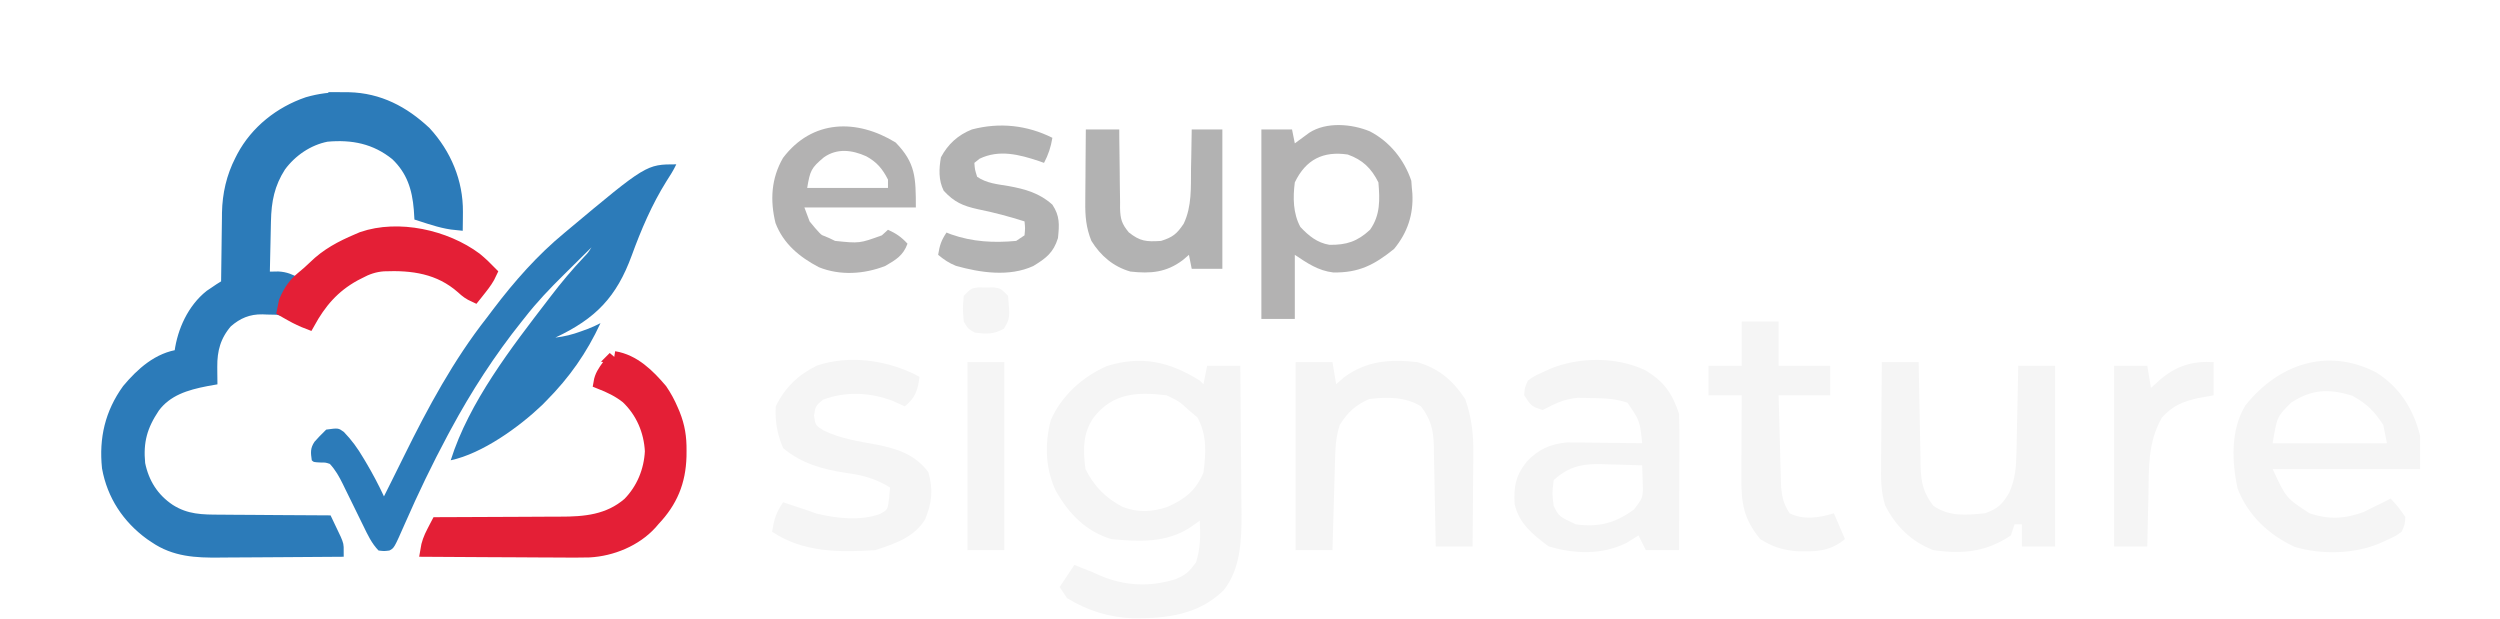
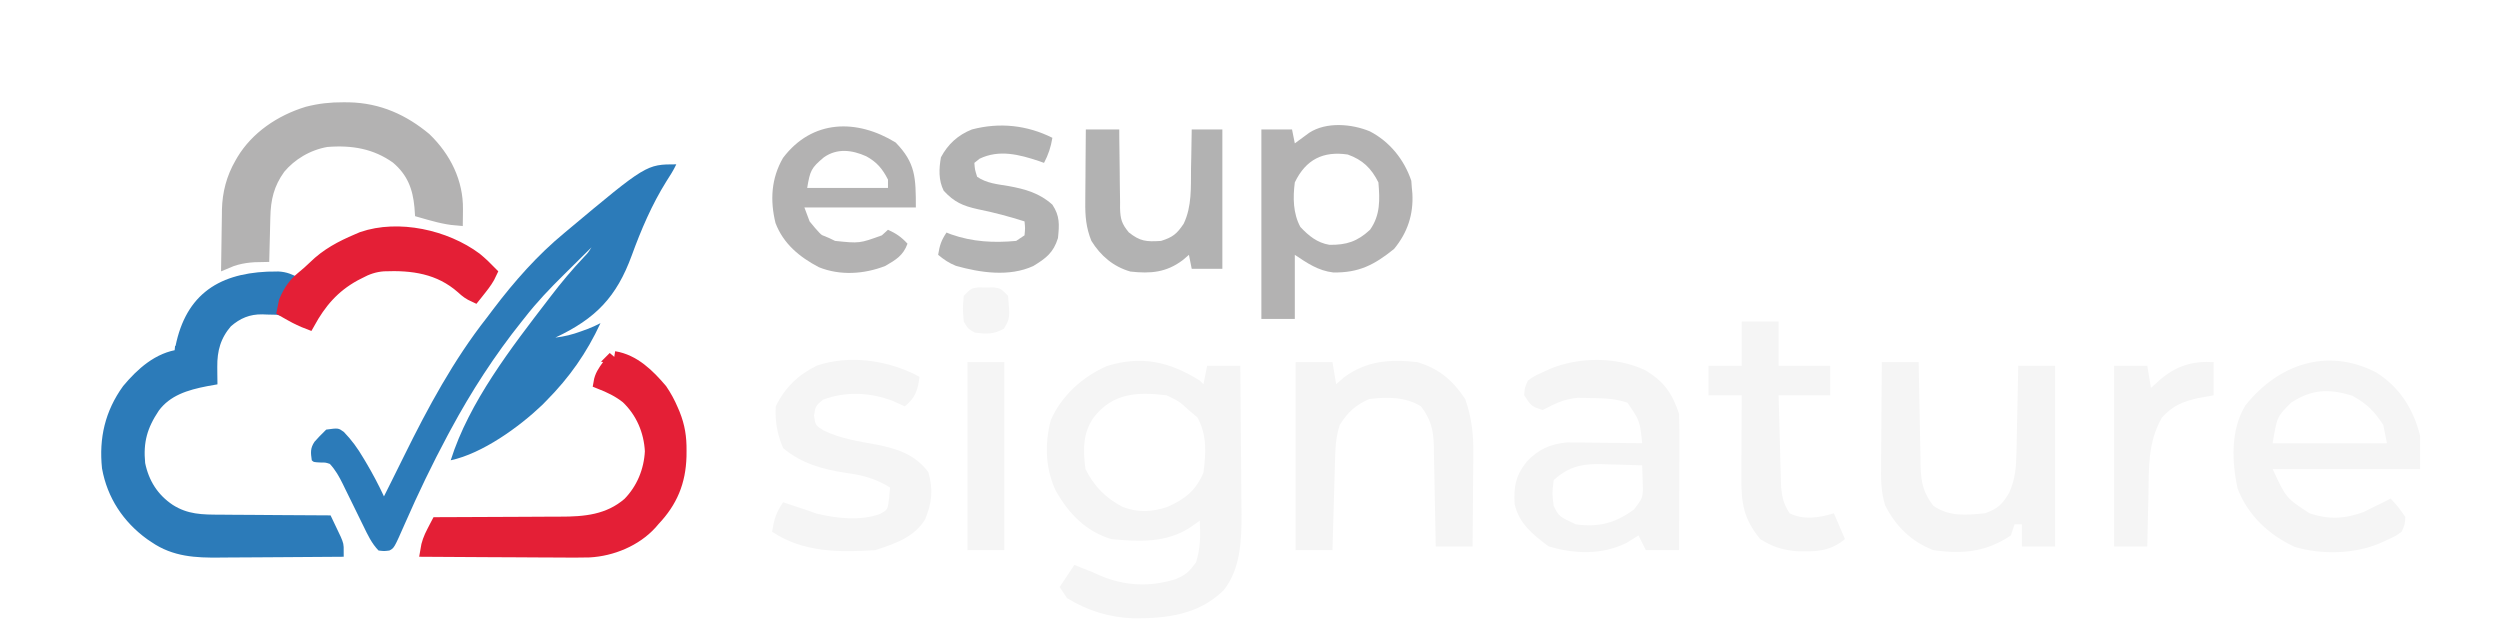
<svg xmlns="http://www.w3.org/2000/svg" version="1.1" width="994.574" height="246.001" id="svg51">
  <defs id="defs51">
    <clipPath clipPathUnits="userSpaceOnUse" id="clipPath51">
      <path d="m 553.989,100.385 c 5.358,1.921 8.458,4.917 11,10 0.528,6.219 0.725,11.734 -3,17 -4.585,4.241 -8.448,5.48 -14.578,5.41 -4.411,-0.747 -7.407,-3.211 -10.422,-6.41 -2.645,-4.848 -2.706,-10.584 -2,-16 3.972,-8.25 10.187,-11.297 19,-10 z" fill="#040404" id="path51" style="display:none;fill:#040404;fill-opacity:1" />
      <path id="lpe_path-effect51" style="fill:#040404;fill-opacity:1" class="powerclip" d="m 517.989,84.811 h 64.239 v 79.574 h -64.239 z m 36,15.574 c -8.813,-1.297 -15.028,1.75 -19,10 -0.706,5.416 -0.645,11.152 2,16 3.015,3.199 6.01,5.663 10.422,6.41 6.13,0.07 9.993,-1.169 14.578,-5.41 3.725,-5.266 3.528,-10.781 3,-17 -2.542,-5.083 -5.642,-8.079 -11,-10 z" />
    </clipPath>
    <clipPath clipPathUnits="userSpaceOnUse" id="clipPath52">
      <path d="m 381.176,101.01 c 3.81,2.079 5.819,4.471 7.812,8.375 0,0.99 0,1.98 0,3 -9.57,0 -19.14,0 -29,0 1.04,-6.24 1.441,-7.183 6,-11 4.769,-3.338 10.087,-2.655 15.188,-0.375 z" fill="#080808" id="path52" style="display:none" />
      <path id="lpe_path-effect52" class="powerclip" d="m 342.477,85.295 h 61.512 v 62.588 h -61.512 z m 38.7,15.716 c -5.101,-2.28 -10.419,-2.963 -15.188,0.375 -4.559,3.817 -4.96,4.76 -6,11 9.86,0 19.43,0 29,0 0,-1.02 0,-2.01 0,-3 -1.994,-3.904 -4.002,-6.296 -7.812,-8.375 z" />
    </clipPath>
    <clipPath clipPathUnits="userSpaceOnUse" id="clipPath53">
      <path d="m 456.989,221.385 c 3.5,1.688 3.5,1.688 6,4 0.784,0.66 1.567,1.32 2.375,2 2.62,4.837 2.325,9.629 1.625,15 -2.116,4.937 -5.065,7.19 -9.855,9.305 -4.168,1.352 -7.857,1.567 -12.062,-0.035 -4.639,-2.423 -7.755,-5.615 -10.082,-10.27 -0.653,-5.106 -0.786,-9.575 2.188,-13.938 5.209,-6.73 11.872,-7.032 19.812,-6.062 z" fill="#050505" id="path53" style="display:none" />
      <path id="lpe_path-effect53" class="powerclip" d="m 419.514,207.033 h 62.814 v 79.851 h -62.814 z m 37.475,14.352 v -4e-5 c -7.941,-0.97 -14.604,-0.668 -19.812,6.062 -2.974,4.362 -2.841,8.832 -2.188,13.938 2.327,4.654 5.443,7.846 10.082,10.27 4.206,1.602 7.894,1.387 12.062,0.035 4.79,-2.115 7.74,-4.368 9.855,-9.305 0.7,-5.371 0.995,-10.163 -1.625,-15 -0.807,-0.68 -1.591,-1.34 -2.375,-2 -2.5,-2.312 -2.5,-2.312 -6,-4 z" />
    </clipPath>
    <clipPath clipPathUnits="userSpaceOnUse" id="clipPath54">
      <path d="m 577.364,240.135 c 1.247,0.027 1.247,0.027 2.52,0.055 2.036,0.047 4.071,0.119 6.105,0.195 0.059,1.438 0.102,2.877 0.137,4.316 0.038,1.202 0.038,1.202 0.077,2.428 -0.214,2.256 -0.214,2.256 -2.401,5.193 -5.096,3.737 -9.557,4.909 -15.812,4.062 -4.569,-2.139 -4.569,-2.139 -6,-5 -0.438,-3.375 -0.438,-3.375 0,-7 4.934,-4.468 9.087,-4.511 15.375,-4.25 z" fill="#0e0e0e" id="path54" style="display:none" />
      <path id="lpe_path-effect54" class="powerclip" d="m 546.333,206.786 h 54.759 v 62.128 h -54.759 z m 31.031,33.349 v 1e-5 c -6.288,-0.261 -10.441,-0.218 -15.375,4.25 -0.438,3.625 -0.438,3.625 0,7 1.431,2.861 1.431,2.861 6,5 6.256,0.847 10.717,-0.326 15.812,-4.062 2.188,-2.938 2.188,-2.938 2.401,-5.193 -0.039,-1.226 -0.039,-1.226 -0.077,-2.428 -0.035,-1.439 -0.077,-2.878 -0.137,-4.316 -2.035,-0.077 -4.07,-0.149 -6.105,-0.195 -1.272,-0.028 -1.272,-0.028 -2.52,-0.055 z" />
    </clipPath>
    <clipPath clipPathUnits="userSpaceOnUse" id="clipPath55">
      <path d="m 778.614,221.51 c 4.076,2.264 5.763,4.034 8.375,7.875 0.33,1.65 0.66,3.3 1,5 -10.23,0 -20.46,0 -31,0 1.2,-7.2 1.2,-7.2 5,-11 5.684,-3.663 10.227,-3.861 16.625,-1.875 z" fill="#0d0e0d" id="path55" style="display:none" />
      <path id="lpe_path-effect55" class="powerclip" d="m 741.382,206.968 h 60.607 v 61.981 h -60.607 z m 37.231,14.542 c -6.398,-1.986 -10.941,-1.788 -16.625,1.875 -3.8,3.8 -3.8,3.8 -5,11 10.54,0 20.77,0 31,0 -0.34,-1.7 -0.67,-3.35 -1,-5 -2.612,-3.841 -4.299,-5.611 -8.375,-7.875 z" />
    </clipPath>
  </defs>
  <path d="m 269.051,65.38 c -1.128,2.397 -2.509,4.553 -3.949,6.775 -5.784,9.253 -10.048,19.252 -13.775,29.479 -6.054,16.517 -14.257,25.079 -30.377,32.665 3.621,-0.413 6.742,-1.203 10.185,-2.468 0.854,-0.31 1.708,-0.62 2.588,-0.939 1.792,-0.7 3.48,-1.432 5.174,-2.336 -5.517,11.865 -12.328,21.578 -21.538,30.87 -0.557,0.566 -1.114,1.133 -1.688,1.716 -9.194,8.784 -23.79,19.284 -36.361,21.975 7.26,-23.071 24.153,-44.883 38.767,-63.895 0.335,-0.439 0.67,-0.879 1.015,-1.332 4.155,-5.446 8.488,-10.608 13.189,-15.593 1.663,-1.733 1.663,-1.733 3.026,-3.895 -2.749,2.713 -5.494,5.432 -8.233,8.155 -0.929,0.922 -1.86,1.843 -2.792,2.763 -5.532,5.459 -10.767,10.933 -15.537,17.081 -0.39,0.487 -0.78,0.975 -1.182,1.477 -10.742,13.428 -20.101,27.903 -28.252,43.034 -0.417,0.774 -0.834,1.548 -1.264,2.346 -6.117,11.434 -11.694,23.032 -16.894,34.91 -4.357,9.898 -4.357,9.898 -6.251,10.844 -2.064,0.269 -2.064,0.269 -4.308,0 -2.755,-2.848 -4.328,-6.256 -6.035,-9.782 -0.292,-0.592 -0.584,-1.184 -0.885,-1.794 -1.242,-2.519 -2.473,-5.042 -3.706,-7.566 -0.904,-1.847 -1.814,-3.692 -2.723,-5.537 -0.275,-0.567 -0.549,-1.134 -0.832,-1.718 -1.464,-2.967 -2.923,-5.621 -5.203,-8.064 -1.651,-0.551 -1.651,-0.551 -3.365,-0.538 -3.057,-0.14 -3.057,-0.14 -3.814,-0.897 -0.427,-3.044 -0.647,-4.78 1.097,-7.375 1.262,-1.43 2.554,-2.789 3.929,-4.111 0.237,-0.237 0.474,-0.474 0.718,-0.718 4.823,-0.665 4.823,-0.665 7.009,0.915 3.101,3.195 5.5,6.514 7.753,10.347 0.337,0.562 0.674,1.124 1.022,1.703 2.626,4.425 5.02,8.929 7.189,13.597 0.51,-1.02 1.02,-2.041 1.53,-3.061 0.49,-0.979 0.98,-1.958 1.471,-2.937 1.7,-3.392 3.384,-6.792 5.058,-10.197 9.434,-19.13 19.636,-38.061 32.862,-54.879 0.854,-1.133 1.708,-2.266 2.562,-3.399 8.365,-11.034 17.595,-21.524 28.308,-30.343 0.36,-0.302 0.72,-0.604 1.091,-0.915 31.518,-26.366 31.518,-26.366 43.42,-26.366 z" fill="#1e5786" id="path2" style="fill:#2c7bb9;fill-opacity:1;stroke-width:0.718" />
-   <path d="m 136.57,39.176 c 1.077,0.006 1.077,0.006 2.175,0.012 11.959,0.286 21.715,5.415 30.369,13.533 7.988,8.697 12.661,19.739 12.55,31.594 -0.006,0.894 -0.013,1.788 -0.02,2.709 -0.013,1.013 -0.013,1.013 -0.025,2.047 -4.99,-0.464 -9.607,-2.053 -14.358,-3.59 -0.068,-1.081 -0.068,-1.081 -0.137,-2.185 -0.703,-8.604 -2.96,-15.726 -9.42,-21.866 -8.284,-6.69 -17.399,-8.492 -27.774,-7.538 -7.465,1.456 -14.133,6.029 -18.621,12.115 -4.533,7.065 -5.856,13.762 -6.015,22.025 l -0.045,1.961 c -0.047,2.055 -0.089,4.11 -0.131,6.166 -0.031,1.398 -0.062,2.797 -0.094,4.195 -0.077,3.418 -0.149,6.835 -0.22,10.253 0.535,-0.012 1.07,-0.025 1.622,-0.038 0.706,-0.01 1.412,-0.019 2.139,-0.029 0.698,-0.012 1.396,-0.025 2.115,-0.038 2.787,0.145 4.603,0.955 7.046,2.259 -0.404,2.829 -1.206,4.847 -2.872,7.179 h -1.436 l -0.527,3.23 c -0.918,-0.033 -2.027,-0.425 -2.973,-0.459 -1.226,-0.027 -2.453,-0.053 -3.679,-0.079 -0.602,-0.024 -1.205,-0.048 -1.826,-0.073 -5.648,-0.088 -10.089,1.745 -14.364,5.505 -4.651,5.403 -6.176,10.987 -6.111,17.945 0.006,0.9 0.013,1.801 0.02,2.729 0.008,0.684 0.017,1.368 0.025,2.072 -0.642,0.114 -1.285,0.228 -1.946,0.345 -8.088,1.561 -15.798,3.87 -20.892,10.744 -4.987,7.459 -6.749,13.622 -5.878,22.654 1.564,7.747 5.479,13.976 12.083,18.394 6.676,4.245 12.887,4.295 20.585,4.299 1.214,0.011 2.428,0.023 3.642,0.036 3.176,0.031 6.352,0.046 9.528,0.057 3.249,0.014 6.497,0.044 9.746,0.073 6.36,0.054 12.72,0.09 19.079,0.115 0.723,1.508 1.44,3.019 2.154,4.532 0.4,0.841 0.8,1.682 1.211,2.549 0.942,2.252 0.942,2.252 0.942,4.406 -7.514,0.067 -15.029,0.118 -22.543,0.149 -3.49,0.015 -6.98,0.035 -10.47,0.068 -3.375,0.032 -6.749,0.049 -10.124,0.056 -1.281,0.005 -2.561,0.015 -3.842,0.031 -9.159,0.107 -17.679,-0.291 -25.53,-5.688 -0.607,-0.407 -1.214,-0.814 -1.84,-1.234 -8.899,-6.503 -14.845,-15.453 -16.826,-26.406 -1.18,-11.375 1.149,-21.501 7.897,-30.87 5.437,-6.474 12.142,-12.589 20.82,-13.64 0.045,-0.453 0.091,-0.907 0.137,-1.374 1.15,-8.398 5.057,-17.001 11.784,-22.376 0.612,-0.41 1.223,-0.82 1.854,-1.242 0.617,-0.419 1.235,-0.838 1.871,-1.27 1.584,-1.018 1.584,-1.018 3.02,-1.736 0.006,-0.632 0.006,-0.632 0.013,-1.278 0.046,-4.427 0.107,-8.853 0.176,-13.279 0.024,-1.647 0.044,-3.295 0.06,-4.942 0.024,-2.381 0.062,-4.762 0.102,-7.143 0.004,-0.725 0.009,-1.45 0.014,-2.197 0.148,-7.312 1.718,-14.222 5.065,-20.743 l 0.748,-1.467 c 5.436,-10.181 14.887,-17.63 25.774,-21.36 4.783,-1.377 9.204,-1.93 14.175,-1.896 z" fill="#be172c" id="path3" style="stroke-width:5;fill:#2c7bb9;fill-opacity:1;stroke:#2c7bb9;stroke-opacity:1;stroke-dasharray:none" />
+   <path id="path3" style="fill:#2c7bb9;fill-opacity:1;stroke:#2c7bb9;stroke-width:5;stroke-dasharray:none;stroke-opacity:1" d="m 71.916,140.105 c -0.047,0.467 -0.093,0.92 -0.139,1.373 -8.677,1.051 -15.382,7.166 -20.818,13.641 -6.748,9.369 -9.078,19.496 -7.898,30.871 1.981,10.953 7.927,19.903 16.826,26.406 0.625,0.42 1.233,0.827 1.84,1.234 7.85,5.397 16.37,5.795 25.529,5.688 1.281,-0.016 2.563,-0.027 3.844,-0.031 3.375,-0.007 6.748,-0.025 10.123,-0.057 3.49,-0.033 6.981,-0.052 10.471,-0.066 7.515,-0.031 15.029,-0.084 22.543,-0.15 0,-2.154 8.5e-4,-2.152 -0.941,-4.404 -0.412,-0.867 -0.811,-1.708 -1.211,-2.549 -0.714,-1.512 -1.431,-3.025 -2.154,-4.533 -6.36,-0.025 -12.72,-0.061 -19.08,-0.115 -3.249,-0.029 -6.497,-0.058 -9.746,-0.072 -3.176,-0.011 -6.351,-0.025 -9.527,-0.057 -1.214,-0.013 -2.429,-0.024 -3.643,-0.035 -7.698,-0.004 -13.908,-0.056 -20.584,-4.301 -6.604,-4.418 -10.52,-10.646 -12.084,-18.393 -0.872,-9.032 0.892,-15.195 5.879,-22.654 5.095,-6.873 12.804,-9.181 20.893,-10.742 0.662,-0.117 1.303,-0.232 1.945,-0.346 -0.009,-0.705 -0.017,-1.388 -0.025,-2.072 -0.007,-0.928 -0.013,-1.828 -0.02,-2.729 -0.065,-6.958 1.461,-12.543 6.111,-17.945 4.275,-3.76 8.715,-5.593 14.363,-5.506 0.621,0.025 1.224,0.05 1.826,0.074 1.226,0.025 2.453,0.051 3.68,0.078 0.946,0.034 2.055,0.426 2.973,0.459 l 0.527,-3.23 h 1.436 c 1.666,-2.333 2.467,-4.348 2.871,-7.178 -2.444,-1.303 -4.26,-2.115 -7.047,-2.26 -0.719,0.013 -1.417,0.025 -2.115,0.037 -0.727,0.01 -1.433,0.019 -2.139,0.029 -19.252,0.897 -31.045,9.115 -34.508,29.535 z" />
+   <path id="path39" style="fill:#b3b2b2;fill-opacity:1;stroke:#b3b2b2;stroke-width:4.721;stroke-dasharray:none;stroke-opacity:1" d="m 136.572,43.052 c -4.988,-0.03 -9.425,0.461 -14.224,1.685 -10.924,3.314 -20.407,9.931 -25.862,18.975 l -0.751,1.303 c -3.359,5.792 -4.934,11.93 -5.082,18.425 -0.005,0.664 -0.009,1.308 -0.014,1.952 -0.04,2.115 -0.077,4.229 -0.102,6.345 -0.016,1.463 -0.037,2.926 -0.061,4.389 -0.048,2.743 -0.085,5.487 -0.123,8.231 4.904,-2.103 9.41,-2.455 14.454,-2.5 0.036,-1.486 0.07,-2.973 0.108,-4.459 0.032,-1.242 0.065,-2.484 0.096,-3.727 0.043,-1.826 0.085,-3.65 0.131,-5.475 l 0.045,-1.744 c 0.16,-7.341 1.488,-13.289 6.036,-19.565 4.503,-5.406 11.195,-9.468 18.685,-10.762 10.411,-0.848 19.556,0.755 27.869,6.697 6.482,5.454 8.747,11.78 9.452,19.423 0.07,0.98 0.071,0.981 0.139,1.941 4.768,1.365 9.4,2.777 14.407,3.189 0.013,-0.918 0.013,-0.92 0.025,-1.82 0.007,-0.818 0.014,-1.612 0.02,-2.406 0.112,-10.531 -4.577,-20.339 -12.592,-28.064 -8.683,-7.21 -18.474,-11.766 -30.473,-12.02 -1.102,-0.005 -1.103,-0.007 -2.183,-0.012 z M 98.857,86.906 c 0.539,-0.017 1.024,0.49 0.798,1.398 -0.461,1.849 -0.978,3.69 -1.472,5.533 -0.321,1.149 -0.166,0.595 -0.466,1.662 -0.451,1.605 -2.282,1.2 -1.83,-0.404 0.298,-1.059 0.144,-0.51 0.461,-1.643 0.491,-1.831 1.006,-3.659 1.464,-5.496 0.176,-0.706 0.627,-1.037 1.047,-1.05 z" />
  <path d="m 244.335,142.197 c 7.835,1.246 13.711,7.078 18.666,12.923 1.726,2.534 3.108,5.077 4.307,7.897 0.243,0.564 0.486,1.129 0.736,1.71 1.98,4.935 2.643,9.277 2.584,14.578 -0.006,0.749 -0.012,1.498 -0.018,2.27 -0.292,10.078 -3.499,17.855 -10.481,25.235 -0.398,0.462 -0.796,0.924 -1.206,1.399 -6.079,6.705 -15.555,10.591 -24.515,11.054 -4.122,0.118 -8.242,0.075 -12.365,0.032 -1.516,-0.005 -3.032,-0.01 -4.547,-0.012 -3.96,-0.011 -7.919,-0.039 -11.879,-0.071 -4.052,-0.03 -8.105,-0.043 -12.157,-0.057 -7.929,-0.031 -15.859,-0.08 -23.788,-0.14 0.433,-2.764 1.269,-4.926 2.558,-7.404 0.49,-0.951 0.49,-0.951 0.99,-1.921 0.251,-0.477 0.502,-0.953 0.76,-1.444 0.742,-7.2e-4 1.484,-0.003 2.249,-0.004 7.033,-0.012 14.066,-0.043 21.099,-0.092 3.615,-0.025 7.229,-0.043 10.844,-0.046 3.496,-0.004 6.992,-0.024 10.488,-0.056 1.326,-0.009 2.652,-0.012 3.979,-0.009 10.115,0.019 19.484,-0.798 27.516,-7.742 5.475,-5.577 8.516,-12.941 8.898,-20.769 -0.411,-8.158 -3.686,-15.784 -9.63,-21.4 -3.299,-2.635 -6.918,-4.341 -10.83,-5.881 0.448,-2.7 1.685,-4.444 3.276,-6.641 0.46,-0.64 0.92,-1.281 1.394,-1.941 0.354,-0.485 0.709,-0.97 1.074,-1.469 z" fill="#1f5786" id="path4" style="fill:#e41f36;fill-opacity:1;stroke:#e41f36;stroke-width:5;stroke-dasharray:none;stroke-opacity:1" />
  <path d="m 561.926,92.073 c 7.105,3.674 12.344,10.158 14.875,17.75 0.062,0.846 0.124,1.691 0.188,2.562 0.062,0.645 0.124,1.289 0.188,1.953 0.423,7.562 -1.734,14.077 -6.562,19.922 -7.112,5.757 -12.67,8.601 -21.832,8.453 -5.417,-0.636 -9.346,-3.363 -13.793,-6.328 0,7.59 0,15.18 0,23 -3.96,0 -7.92,0 -12,0 0,-22.44 0,-44.88 0,-68 3.63,0 7.26,0 11,0 0.33,1.65 0.66,3.3 1,5 0.471,-0.349 0.941,-0.699 1.426,-1.059 0.623,-0.455 1.245,-0.91 1.887,-1.379 0.615,-0.452 1.23,-0.905 1.863,-1.371 6.114,-3.993 15.266,-3.211 21.762,-0.504 z" fill="#b8b9b8" id="path5" clip-path="url(#clipPath51)" transform="matrix(1.108533,0,0,1.108533,-77.93892,-49.80674)" style="fill:#b3b2b2;fill-opacity:1" />
  <path d="m 465.989,217.385 c 0.495,0.495 0.495,0.495 1,1 0.33,-1.65 0.66,-3.3 1,-5 2.97,0 5.94,0 9,0 0.074,6.795 0.129,13.59 0.165,20.386 0.015,2.308 0.035,4.617 0.061,6.925 0.037,3.331 0.053,6.663 0.067,9.994 0.015,1.02 0.031,2.04 0.047,3.092 0.002,7 -0.3,14.85 -4.889,20.517 -6.819,6.598 -15.213,7.591 -24.343,7.586 -6.59,-0.232 -12.459,-2.03 -18.107,-5.499 -0.66,-0.99 -1.32,-1.98 -2,-3 1.32,-1.98 2.64,-3.96 4,-6 0.66,0.268 1.32,0.536 2,0.812 0.99,0.392 1.98,0.784 3,1.188 0.581,0.264 1.163,0.529 1.762,0.801 6.825,2.921 13.551,3.271 20.676,1.074 2.874,-1.248 3.603,-1.93 5.562,-4.562 1.215,-4.026 1.217,-7.123 1,-11.312 -0.907,0.639 -1.815,1.279 -2.75,1.938 -6.507,4.129 -13.723,3.775 -21.25,3.062 -6.952,-2.147 -11.418,-6.799 -15,-13 -2.885,-6.058 -3.111,-12.837 -1.383,-19.312 2.927,-6.63 8.599,-11.726 15.195,-14.625 9.368,-2.915 17.018,-1.19 25.188,3.938 z" fill="#f7f7f7" id="path6" style="fill:#f5f5f5;fill-opacity:1" clip-path="url(#clipPath53)" transform="matrix(1.46676,0,0,1.46676,-206.199,-167.4553)" />
  <path d="m 189.282,102.887 c 2.117,1.733 4.081,3.598 5.978,5.568 -1.07,2.357 -2.431,4.258 -4.038,6.282 l -1.374,1.739 -1.049,1.312 c -2.076,-0.949 -3.212,-1.754 -4.936,-3.365 -9.068,-8.006 -19.711,-9.457 -31.291,-8.98 -3.62,0.278 -6.556,1.288 -9.72,3.012 -0.597,0.304 -1.194,0.609 -1.809,0.923 -8.483,4.678 -13.687,10.854 -18.293,19.179 -2.469,-0.939 -4.748,-2.018 -7.045,-3.32 l -1.719,-0.97 c -0.425,-0.242 -0.85,-0.485 -1.287,-0.735 l 0.718,-3.59 c 1.941,-4.653 4.093,-7.246 6.775,-9.468 1.681,-1.387 3.3,-2.762 4.849,-4.296 5.056,-4.962 10.643,-7.894 17.093,-10.645 0.639,-0.276 1.279,-0.552 1.938,-0.836 14.438,-4.975 33.173,-0.762 45.21,8.19 z" fill="#1f5684" id="path7" style="stroke-width:5;fill:#e41f36;fill-opacity:1;stroke:#e41f36;stroke-opacity:1;stroke-dasharray:none" />
  <path d="m 391.739,96.073 c 7.133,7.332 7.25,12.519 7.25,23.312 h -40 l 1.873,5.006 c 0,0 3.695,4.613 4.502,4.932 2.625,1.062 2.625,1.062 4.625,2.062 8.788,0.91 8.788,0.91 16.812,-2 0.722,-0.66 1.444,-1.32 2.188,-2 2.884,1.293 4.872,2.659 7,5 -1.513,4.238 -4.19,5.802 -8,8 -7.564,2.946 -16.177,3.526 -23.812,0.438 -6.937,-3.647 -12.723,-8.39 -15.559,-15.855 -1.994,-8.187 -1.542,-16 2.688,-23.355 10.525,-13.919 26.562,-14.051 40.434,-5.539 z" fill="#b9bab9" id="path8" clip-path="url(#clipPath52)" transform="matrix(1.108533,0,0,1.108533,-77.93892,-49.80674)" style="fill:#b3b2b2;fill-opacity:1" />
  <path d="m 785.091,215.19 c 6.397,4.028 10.088,9.954 11.898,17.195 0,2.97 0,5.94 0,9 -13.2,0 -26.4,0 -40,0 3.657,7.87 3.657,7.87 10,12 5.314,1.771 9.585,1.519 14.75,-0.375 1.073,-0.536 2.145,-1.073 3.25,-1.625 1.207,-0.588 1.207,-0.588 2.438,-1.188 0.516,-0.268 1.031,-0.536 1.562,-0.812 2.062,2.25 2.062,2.25 4,5 -0.137,2.035 -0.137,2.035 -1,4 -1.742,1.23 -1.742,1.23 -3.875,2.188 -0.699,0.324 -1.397,0.647 -2.117,0.98 -7.043,2.919 -15.684,3.088 -23.008,0.961 -7.01,-3.259 -12.742,-8.546 -15.527,-15.918 -1.569,-7.338 -1.863,-15.888 2.133,-22.469 8.975,-11.213 22.236,-15.783 35.496,-8.938 z" fill="#f5f5f5" id="path9" clip-path="url(#clipPath55)" transform="matrix(1.46676,0,0,1.46676,-206.199,-167.4553)" />
  <path d="m 586.676,214.51 c 5.129,2.999 7.429,6.225 9.312,11.875 0.085,2.804 0.116,5.583 0.098,8.387 -0.001,0.817 -0.003,1.634 -0.004,2.476 -0.006,2.608 -0.018,5.217 -0.031,7.825 -0.005,1.769 -0.01,3.538 -0.014,5.307 -0.011,4.335 -0.028,8.671 -0.049,13.006 -2.97,0 -5.94,0 -9,0 -0.66,-1.32 -1.32,-2.64 -2,-4 -1.052,0.66 -2.104,1.32 -3.188,2 -6.62,3.316 -14.278,3.092 -21.25,0.938 -4.22,-3.191 -7.864,-6.035 -9.148,-11.371 -0.302,-4.722 0.285,-7.84 3.273,-11.566 3.097,-3.329 6.452,-4.842 10.991,-5.227 1.406,0.016 1.406,0.016 2.841,0.032 1.532,0.01 1.532,0.01 3.096,0.019 1.055,0.017 2.11,0.034 3.197,0.051 1.074,0.009 2.149,0.018 3.256,0.027 2.644,0.024 5.288,0.056 7.932,0.098 -0.63,-6.102 -0.63,-6.102 -4,-11 -3.43,-1.143 -6.199,-1.204 -9.812,-1.25 -1.203,-0.026 -2.405,-0.052 -3.645,-0.078 -3.842,0.356 -6.156,1.57 -9.543,3.328 -3,-1 -3,-1 -5,-4 0.133,-2.051 0.133,-2.051 1,-4 1.742,-1.23 1.742,-1.23 3.875,-2.188 1.048,-0.485 1.048,-0.485 2.117,-0.98 7.866,-3.26 17.938,-3.32 25.695,0.293 z" fill="#f4f4f4" id="path10" clip-path="url(#clipPath54)" transform="matrix(1.46676,0,0,1.46676,-206.199,-167.4553)" style="fill:#f5f5f5;fill-opacity:1" />
  <path d="m 431.974,51.497 c 4.39,0 8.78,0 13.302,0 0.003,1.113 0.01,2.225 0.013,3.372 0.024,4.143 0.085,8.284 0.155,12.427 0.026,1.79 0.042,3.58 0.048,5.371 0.011,2.579 0.056,5.156 0.108,7.735 -0.003,0.796 -0.01,1.592 -0.013,2.412 0.126,4.365 0.664,6.213 3.479,9.626 4.505,3.608 7.053,3.786 12.838,3.4 4.652,-1.459 6.292,-2.787 9.011,-6.859 3.297,-6.911 2.825,-14.455 2.906,-21.963 0.031,-1.508 0.064,-3.017 0.1,-4.525 0.078,-3.665 0.137,-7.329 0.178,-10.994 4.024,0 8.048,0 12.194,0 0,18.291 0,36.582 0,55.427 -4.024,0 -8.048,0 -12.194,0 -0.366,-1.829 -0.732,-3.658 -1.109,-5.543 -0.8,0.686 -1.6,1.372 -2.425,2.078 -6.571,4.965 -12.833,5.463 -20.854,4.573 -6.769,-1.936 -11.826,-6.242 -15.519,-12.194 -2.127,-5.239 -2.514,-9.962 -2.434,-15.545 0.003,-0.827 0.006,-1.654 0.011,-2.507 0.012,-2.62 0.04,-5.24 0.068,-7.86 0.011,-1.785 0.021,-3.571 0.03,-5.356 0.024,-4.358 0.063,-8.715 0.108,-13.073 z" fill="#b8b8b8" id="path11" style="stroke-width:1.109;fill:#b2b2b2;fill-opacity:1" />
  <path d="m 418.671,54.822 c -0.621,3.728 -1.572,6.641 -3.326,9.977 -0.672,-0.24 -1.343,-0.48 -2.035,-0.727 -7.881,-2.619 -15.812,-4.674 -23.6,-0.935 -0.686,0.549 -1.372,1.097 -2.078,1.663 0.209,2.71 0.209,2.71 1.109,5.543 3.789,2.573 8.026,2.939 12.471,3.672 6.637,1.205 12.362,2.807 17.459,7.413 3.011,4.517 2.771,8.008 2.217,13.302 -1.785,5.803 -4.84,8.084 -9.83,11.107 -9.526,4.379 -21.044,2.658 -30.77,-0.078 -2.768,-1.106 -4.777,-2.486 -7.067,-4.378 0.607,-3.741 1.169,-5.634 3.326,-8.868 0.607,0.24 1.215,0.48 1.84,0.727 8.504,2.987 16.938,3.432 25.873,2.598 1.097,-0.732 2.195,-1.463 3.326,-2.217 0.277,-2.864 0.277,-2.864 0,-5.543 -6.149,-1.957 -12.238,-3.578 -18.568,-4.85 -6.024,-1.343 -9.4,-2.816 -13.58,-7.344 -2.111,-4.221 -1.904,-8.726 -1.109,-13.302 2.812,-5.263 6.787,-8.881 12.332,-11.085 11,-2.891 21.908,-1.725 32.009,3.326 z" fill="#b8b8b8" id="path12" style="stroke-width:1.109;fill:#b2b2b2;fill-opacity:1" />
  <path d="m 515.431,144.063 c 4.84,0 9.681,0 14.668,0 0.484,2.904 0.968,5.808 1.467,8.801 1.029,-0.908 2.057,-1.815 3.117,-2.75 8.938,-6.607 18.335,-7.28 29.152,-6.05 8.669,2.577 14.109,7.229 19.068,14.668 2.58,7.38 3.337,14.106 3.22,21.858 -0.004,1.06 -0.008,2.12 -0.014,3.212 -0.016,3.347 -0.053,6.694 -0.09,10.041 -0.015,2.285 -0.028,4.57 -0.04,6.855 -0.032,5.568 -0.083,11.136 -0.143,16.704 -4.84,0 -9.681,0 -14.668,0 -0.021,-1.428 -0.043,-2.856 -0.065,-4.327 -0.085,-5.317 -0.199,-10.634 -0.32,-15.95 -0.049,-2.297 -0.09,-4.595 -0.123,-6.893 -0.05,-3.31 -0.126,-6.619 -0.208,-9.929 -0.008,-1.021 -0.019,-2.042 -0.028,-3.094 -0.191,-6.37 -1.246,-10.458 -5.122,-15.545 -6.232,-3.849 -13.425,-3.774 -20.535,-2.934 -5.481,2.383 -8.577,5.216 -11.734,10.267 -1.707,5.122 -1.777,9.375 -1.931,14.776 -0.03,1.003 -0.061,2.006 -0.092,3.039 -0.096,3.198 -0.182,6.396 -0.269,9.594 -0.063,2.171 -0.127,4.341 -0.192,6.512 -0.157,5.316 -0.306,10.632 -0.45,15.948 -4.84,0 -9.681,0 -14.668,0 0,-24.686 0,-49.371 0,-74.805 z" fill="#f2f2f2" id="path13" style="fill:#f5f5f5;fill-opacity:1;stroke-width:1.467" />
  <path d="m 748.646,144.063 c 4.84,0 9.681,0 14.668,0 0.021,1.472 0.043,2.945 0.065,4.462 0.085,5.481 0.199,10.962 0.32,16.442 0.049,2.369 0.09,4.737 0.123,7.106 0.05,3.412 0.126,6.823 0.208,10.235 0.008,1.053 0.019,2.106 0.028,3.191 0.188,6.457 1.137,10.642 5.122,15.768 6.555,4.37 12.85,3.643 20.535,2.934 5.296,-1.986 6.777,-3.471 9.67,-8.297 2.339,-5.558 2.69,-9.696 2.814,-15.71 0.026,-0.997 0.053,-1.994 0.08,-3.021 0.079,-3.153 0.129,-6.305 0.178,-9.458 0.049,-2.151 0.099,-4.301 0.152,-6.451 0.124,-5.244 0.222,-10.488 0.307,-15.733 4.84,0 9.681,0 14.668,0 0,23.718 0,47.435 0,71.871 -4.356,0 -8.713,0 -13.201,0 0,-2.904 0,-5.808 0,-8.801 -0.968,0 -1.936,0 -2.934,0 -0.484,1.452 -0.968,2.904 -1.467,4.4 -9.779,6.582 -19.188,7.549 -30.802,5.867 -8.788,-3.387 -14.924,-9.425 -19.199,-17.797 -1.753,-5.517 -1.7,-10.748 -1.622,-16.471 0.004,-1.162 0.008,-2.323 0.014,-3.52 0.016,-3.691 0.053,-7.382 0.091,-11.073 0.015,-2.51 0.028,-5.021 0.04,-7.532 0.032,-6.137 0.083,-12.275 0.143,-18.412 z" fill="#f4f4f4" id="path14" style="fill:#f5f5f5;fill-opacity:1;stroke-width:1.467" />
  <path d="m 363.386,148.646 c 0.804,0.424 1.607,0.847 2.435,1.283 -0.731,5.409 -1.614,8.221 -5.867,11.734 -1.603,-0.726 -3.207,-1.452 -4.859,-2.2 -9.067,-3.388 -18.58,-3.85 -27.685,-0.458 -2.952,2.496 -2.952,2.496 -3.575,6.325 0.567,3.875 0.567,3.875 3.822,5.919 6.72,3.26 13.723,4.292 21.03,5.629 8.32,1.664 15.269,3.861 20.618,10.912 2.01,7.036 1.464,12.13 -1.283,18.885 -4.533,7.23 -12.03,9.602 -19.801,12.192 -14.451,0.911 -28.644,0.95 -41.069,-7.334 0.803,-4.95 1.547,-7.455 4.4,-11.734 1.86,0.635 1.86,0.635 3.759,1.283 1.664,0.545 3.328,1.089 5.042,1.65 1.543,0.545 3.086,1.089 4.675,1.65 8.092,1.857 17.114,2.939 25.078,0.08 3.044,-1.681 3.044,-1.681 3.615,-6.314 0.121,-1.392 0.242,-2.783 0.367,-4.217 -5.753,-3.516 -10.633,-4.827 -17.326,-5.775 -9.379,-1.411 -17.849,-3.69 -25.21,-9.901 -2.355,-5.445 -3.274,-10.66 -2.934,-16.593 3.69,-7.523 8.925,-12.568 16.444,-16.26 12.588,-4.125 26.527,-2.282 38.325,3.243 z" fill="#f5f5f5" id="path15" style="fill:#f5f5f5;fill-opacity:1;stroke-width:1.467" />
  <path d="m 692.909,127.928 c 4.84,0 9.681,0 14.668,0 0,5.808 0,11.617 0,17.601 6.776,0 13.553,0 20.535,0 0,3.872 0,7.744 0,11.734 -6.776,0 -13.553,0 -20.535,0 0.167,6.723 0.353,13.445 0.55,20.168 0.045,1.91 0.091,3.819 0.137,5.787 0.057,1.834 0.113,3.668 0.172,5.558 0.069,2.535 0.069,2.535 0.14,5.121 0.448,4.251 1.055,6.77 3.401,10.303 5.564,2.782 11.799,1.785 17.601,0 1.452,3.388 2.904,6.776 4.4,10.267 -6.136,5.078 -11.853,5.059 -19.475,4.813 -5.828,-0.602 -9.227,-1.731 -14.261,-4.813 -6.64,-8.213 -7.522,-14.221 -7.477,-24.545 0.004,-1.9 0.008,-3.8 0.015,-5.758 0.012,-2 0.025,-3.999 0.037,-5.999 0.007,-2.023 0.015,-4.045 0.02,-6.068 0.017,-4.945 0.041,-9.889 0.072,-14.834 -4.356,0 -8.713,0 -13.201,0 0,-3.872 0,-7.745 0,-11.734 4.356,0 8.713,0 13.201,0 0,-5.808 0,-11.617 0,-17.601 z" fill="#f4f4f4" id="path16" style="fill:#f5f5f5;fill-opacity:1;stroke-width:1.467" />
  <path d="m 880.654,144.063 c 0,4.356 0,8.713 0,13.201 -2.027,0.363 -4.054,0.726 -6.142,1.1 -6.15,1.4 -10.023,2.945 -14.393,7.7 -5.746,9.911 -5.21,20.224 -5.409,31.444 -0.05,1.912 -0.1,3.825 -0.152,5.795 -0.12,4.699 -0.222,9.398 -0.307,14.098 -4.356,0 -8.713,0 -13.201,0 0,-23.718 0,-47.435 0,-71.871 4.356,0 8.713,0 13.201,0 0.484,2.904 0.968,5.808 1.467,8.801 1.271,-1.15 2.541,-2.299 3.85,-3.484 6.445,-5.353 12.7,-7.277 21.085,-6.784 z" fill="#fcfcfc" id="path20" style="fill:#f5f5f5;fill-opacity:1;stroke-width:1.467" />
  <path d="m 384.889,144.063 c 4.84,0 9.681,0 14.668,0 0,24.686 0,49.371 0,74.805 -4.84,0 -9.681,0 -14.668,0 0,-24.686 0,-49.371 0,-74.805 z" fill="#eff0ef" id="path21" style="fill:#f5f5f5;fill-opacity:1;stroke-width:1.467" />
  <path d="m 389.106,114.338 c 1.029,0.007 2.057,0.015 3.117,0.023 1.029,-0.007 2.057,-0.015 3.117,-0.023 2.75,0.39 2.75,0.39 5.684,3.323 0.807,8.877 0.807,8.877 -1.65,13.109 -4.055,2.298 -6.977,2.13 -11.551,1.558 -2.75,-1.558 -2.75,-1.558 -4.4,-4.4 -0.458,-5.225 -0.458,-5.225 0,-10.267 2.934,-2.934 2.934,-2.934 5.684,-3.323 z" fill="#f4f4f4" id="path28" style="fill:#f5f5f5;fill-opacity:1;stroke-width:1.467" />
</svg>
